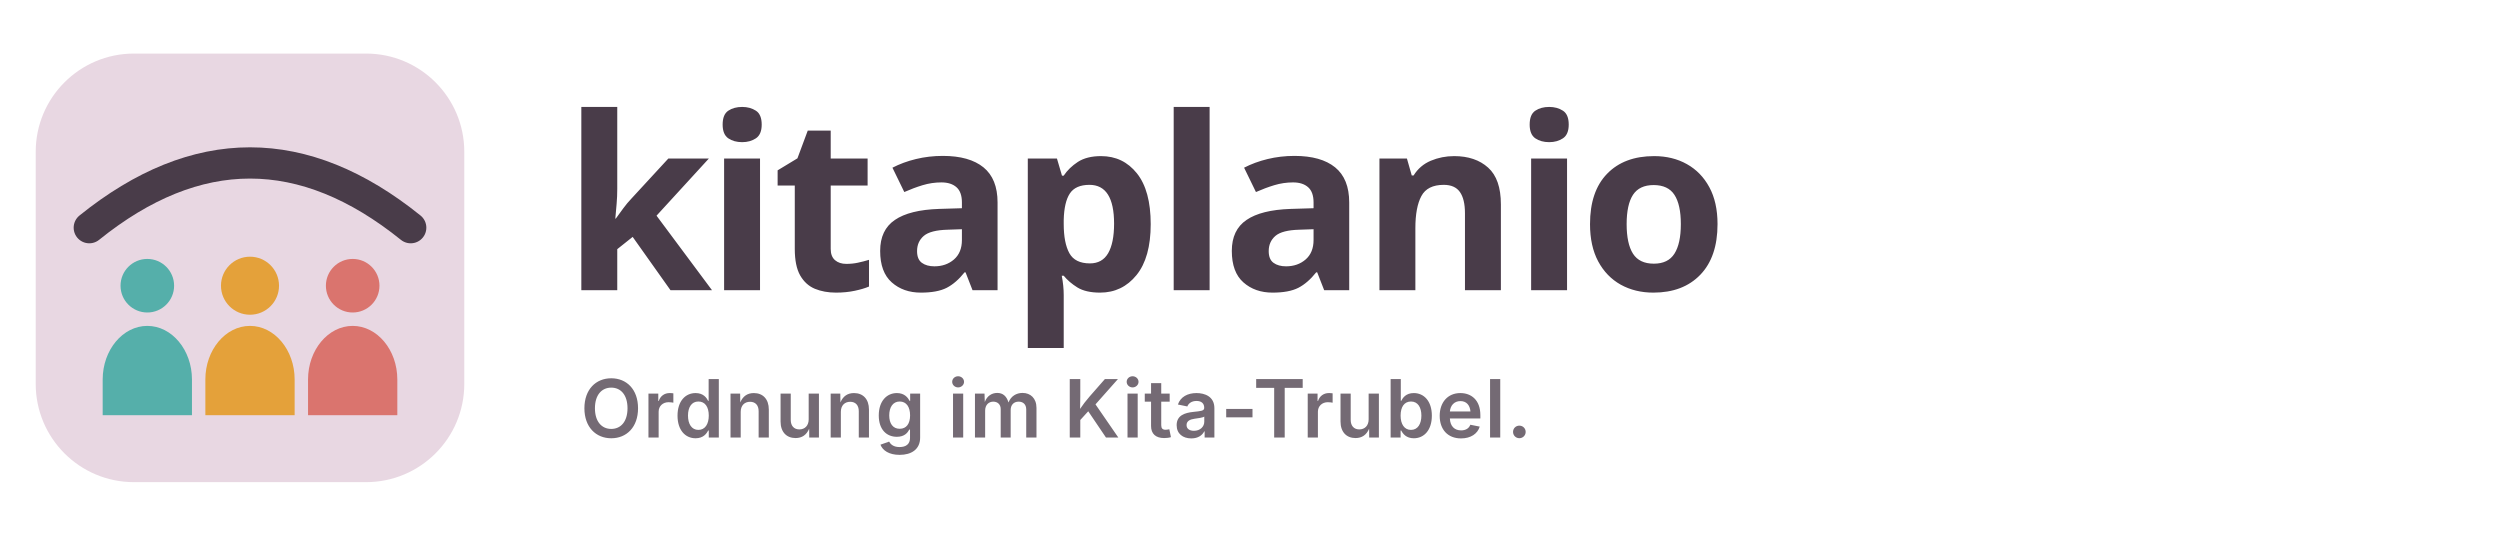
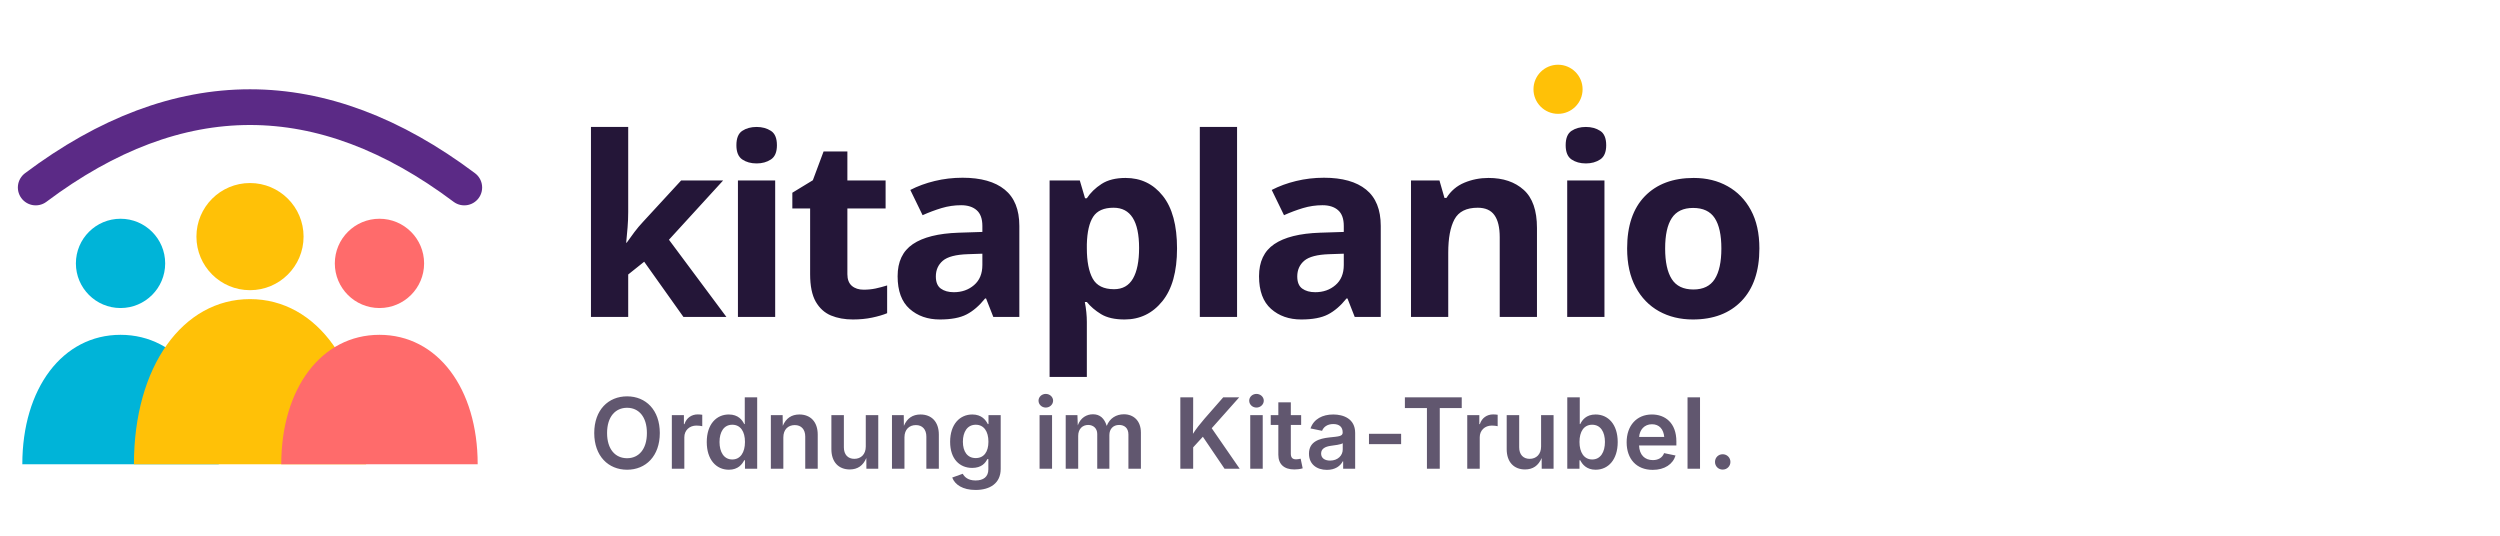
<svg xmlns="http://www.w3.org/2000/svg" viewBox="0 0 560 120" role="img" aria-labelledby="title">
-   <rect x="8" y="12" width="96" height="96" rx="22" fill="#E8D7E2" />
-   <g transform="translate(8 12)">
-     <path d="M12 39Q48 10 84 39" fill="none" stroke="#493C49" stroke-width="7" stroke-linecap="round" />
-     <circle cx="25" cy="52" r="6" fill="#55AFAA" />
-     <circle cx="48" cy="52" r="6.5" fill="#E4A13A" />
-     <circle cx="71" cy="52" r="6" fill="#DA746E" />
-     <path d="M15 81v-8c0-6.6 4.5-12 10-12s10 5.4 10 12v8Z" fill="#55AFAA" />
-     <path d="M38 81v-8c0-6.6 4.5-12 10-12s10 5.4 10 12v8Z" fill="#E4A13A" />
-     <path d="M61 81v-8c0-6.6 4.5-12 10-12s10 5.4 10 12v8Z" fill="#DA746E" />
+   <g id="team">
+     <path d="M8 42Q56 6 104 42" fill="none" stroke="#5B2A86" stroke-width="8" stroke-linecap="round" />
+     <circle cx="27" cy="59" r="10" fill="#00B4D8" />
+     <circle cx="56" cy="53" r="12" fill="#FFC107" />
+     <circle cx="85" cy="59" r="10" fill="#FF6B6B" />
+     <path d="M5 104c0-17 9-29 22-29s22 12 22 29H5Z" fill="#00B4D8" />
+     <path d="M30 104c0-22 11-37 26-37s26 15 26 37H30Z" fill="#FFC107" />
+     <path d="M63 104c0-17 9-29 22-29s22 12 22 29H63Z" fill="#FF6B6B" />
  </g>
-   <text x="126" y="65" font-family="Nunito Sans, sans-serif" font-size="54" font-weight="900" letter-spacing="-1.5" fill="#493C49">kitaplanio</text>
-   <text x="130" y="98" font-family="Inter, sans-serif" font-size="18" font-weight="600" letter-spacing=".2" fill="#746A74">Ordnung im Kita-Trubel.</text>
+   <text x="128" y="71" font-family="Nunito Sans, sans-serif" font-size="56" font-weight="900" letter-spacing="-1.8" fill="#241638">kitaplanio</text>
+   <circle cx="349" cy="20" r="5.5" fill="#FFC107" />
+   <text x="132" y="105" font-family="Inter, sans-serif" font-size="22" font-weight="600" letter-spacing=".1" fill="#241638" opacity=".72">Ordnung im Kita-Trubel.</text>
</svg>
